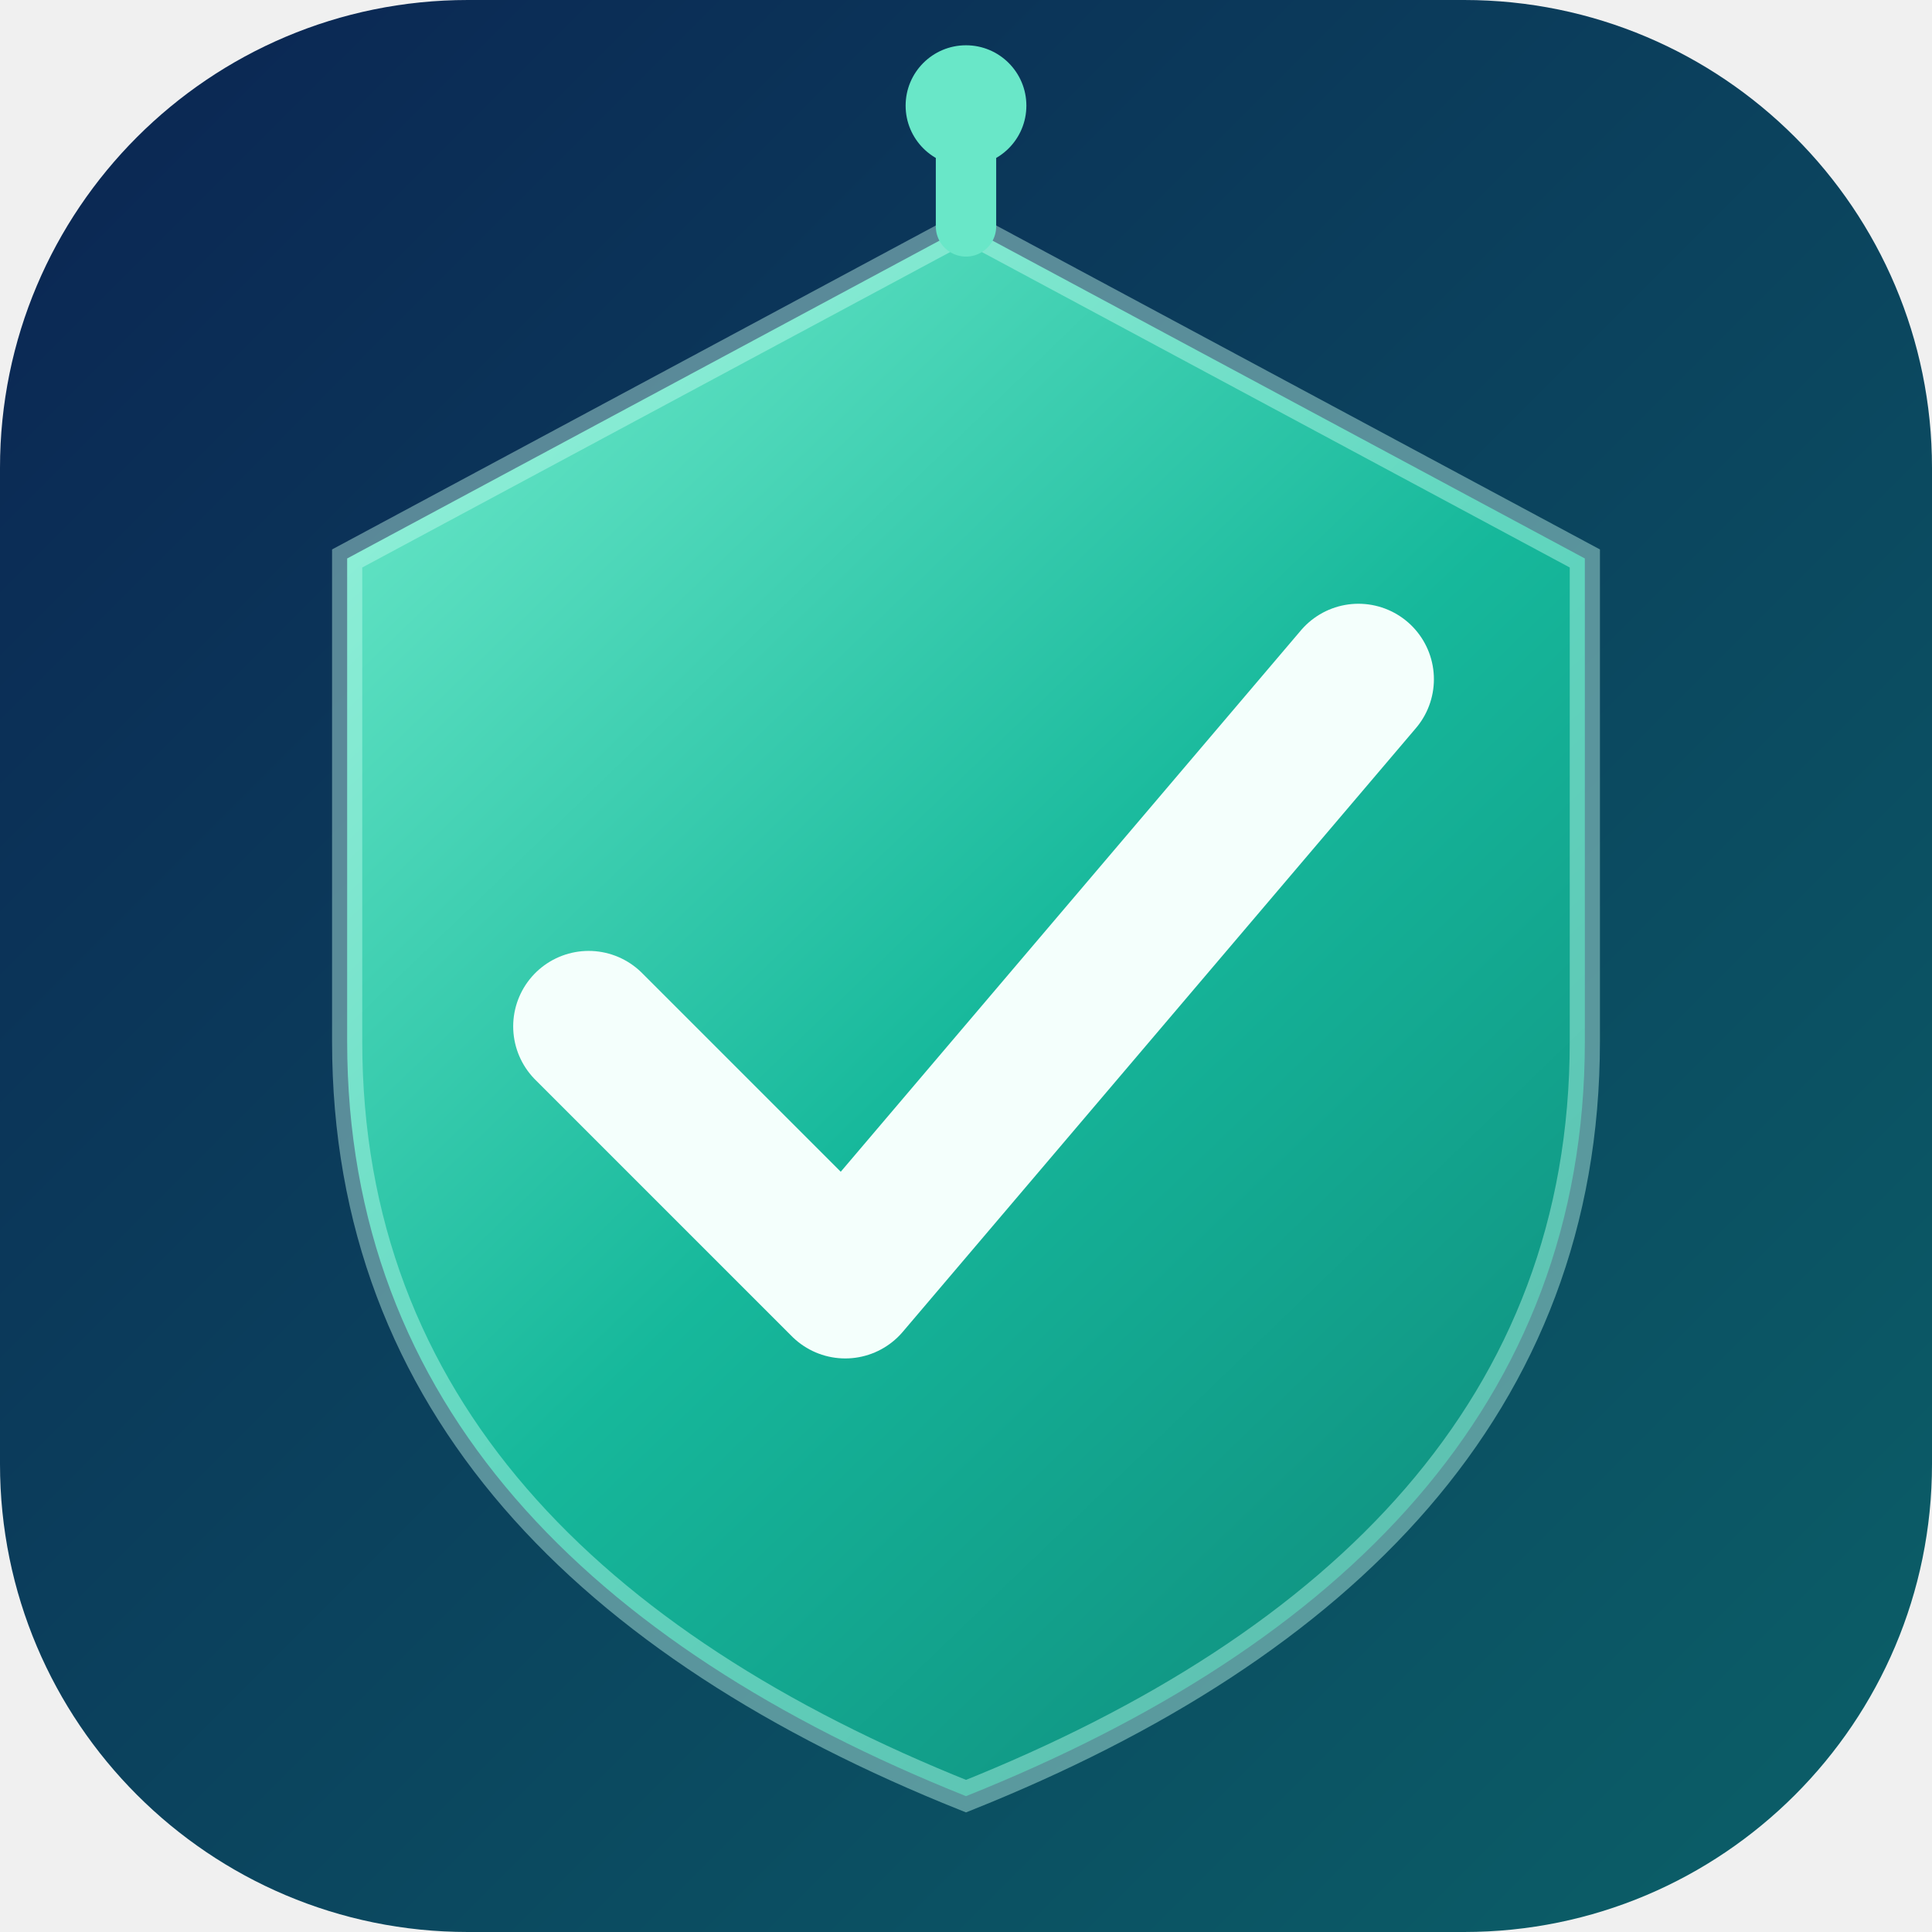
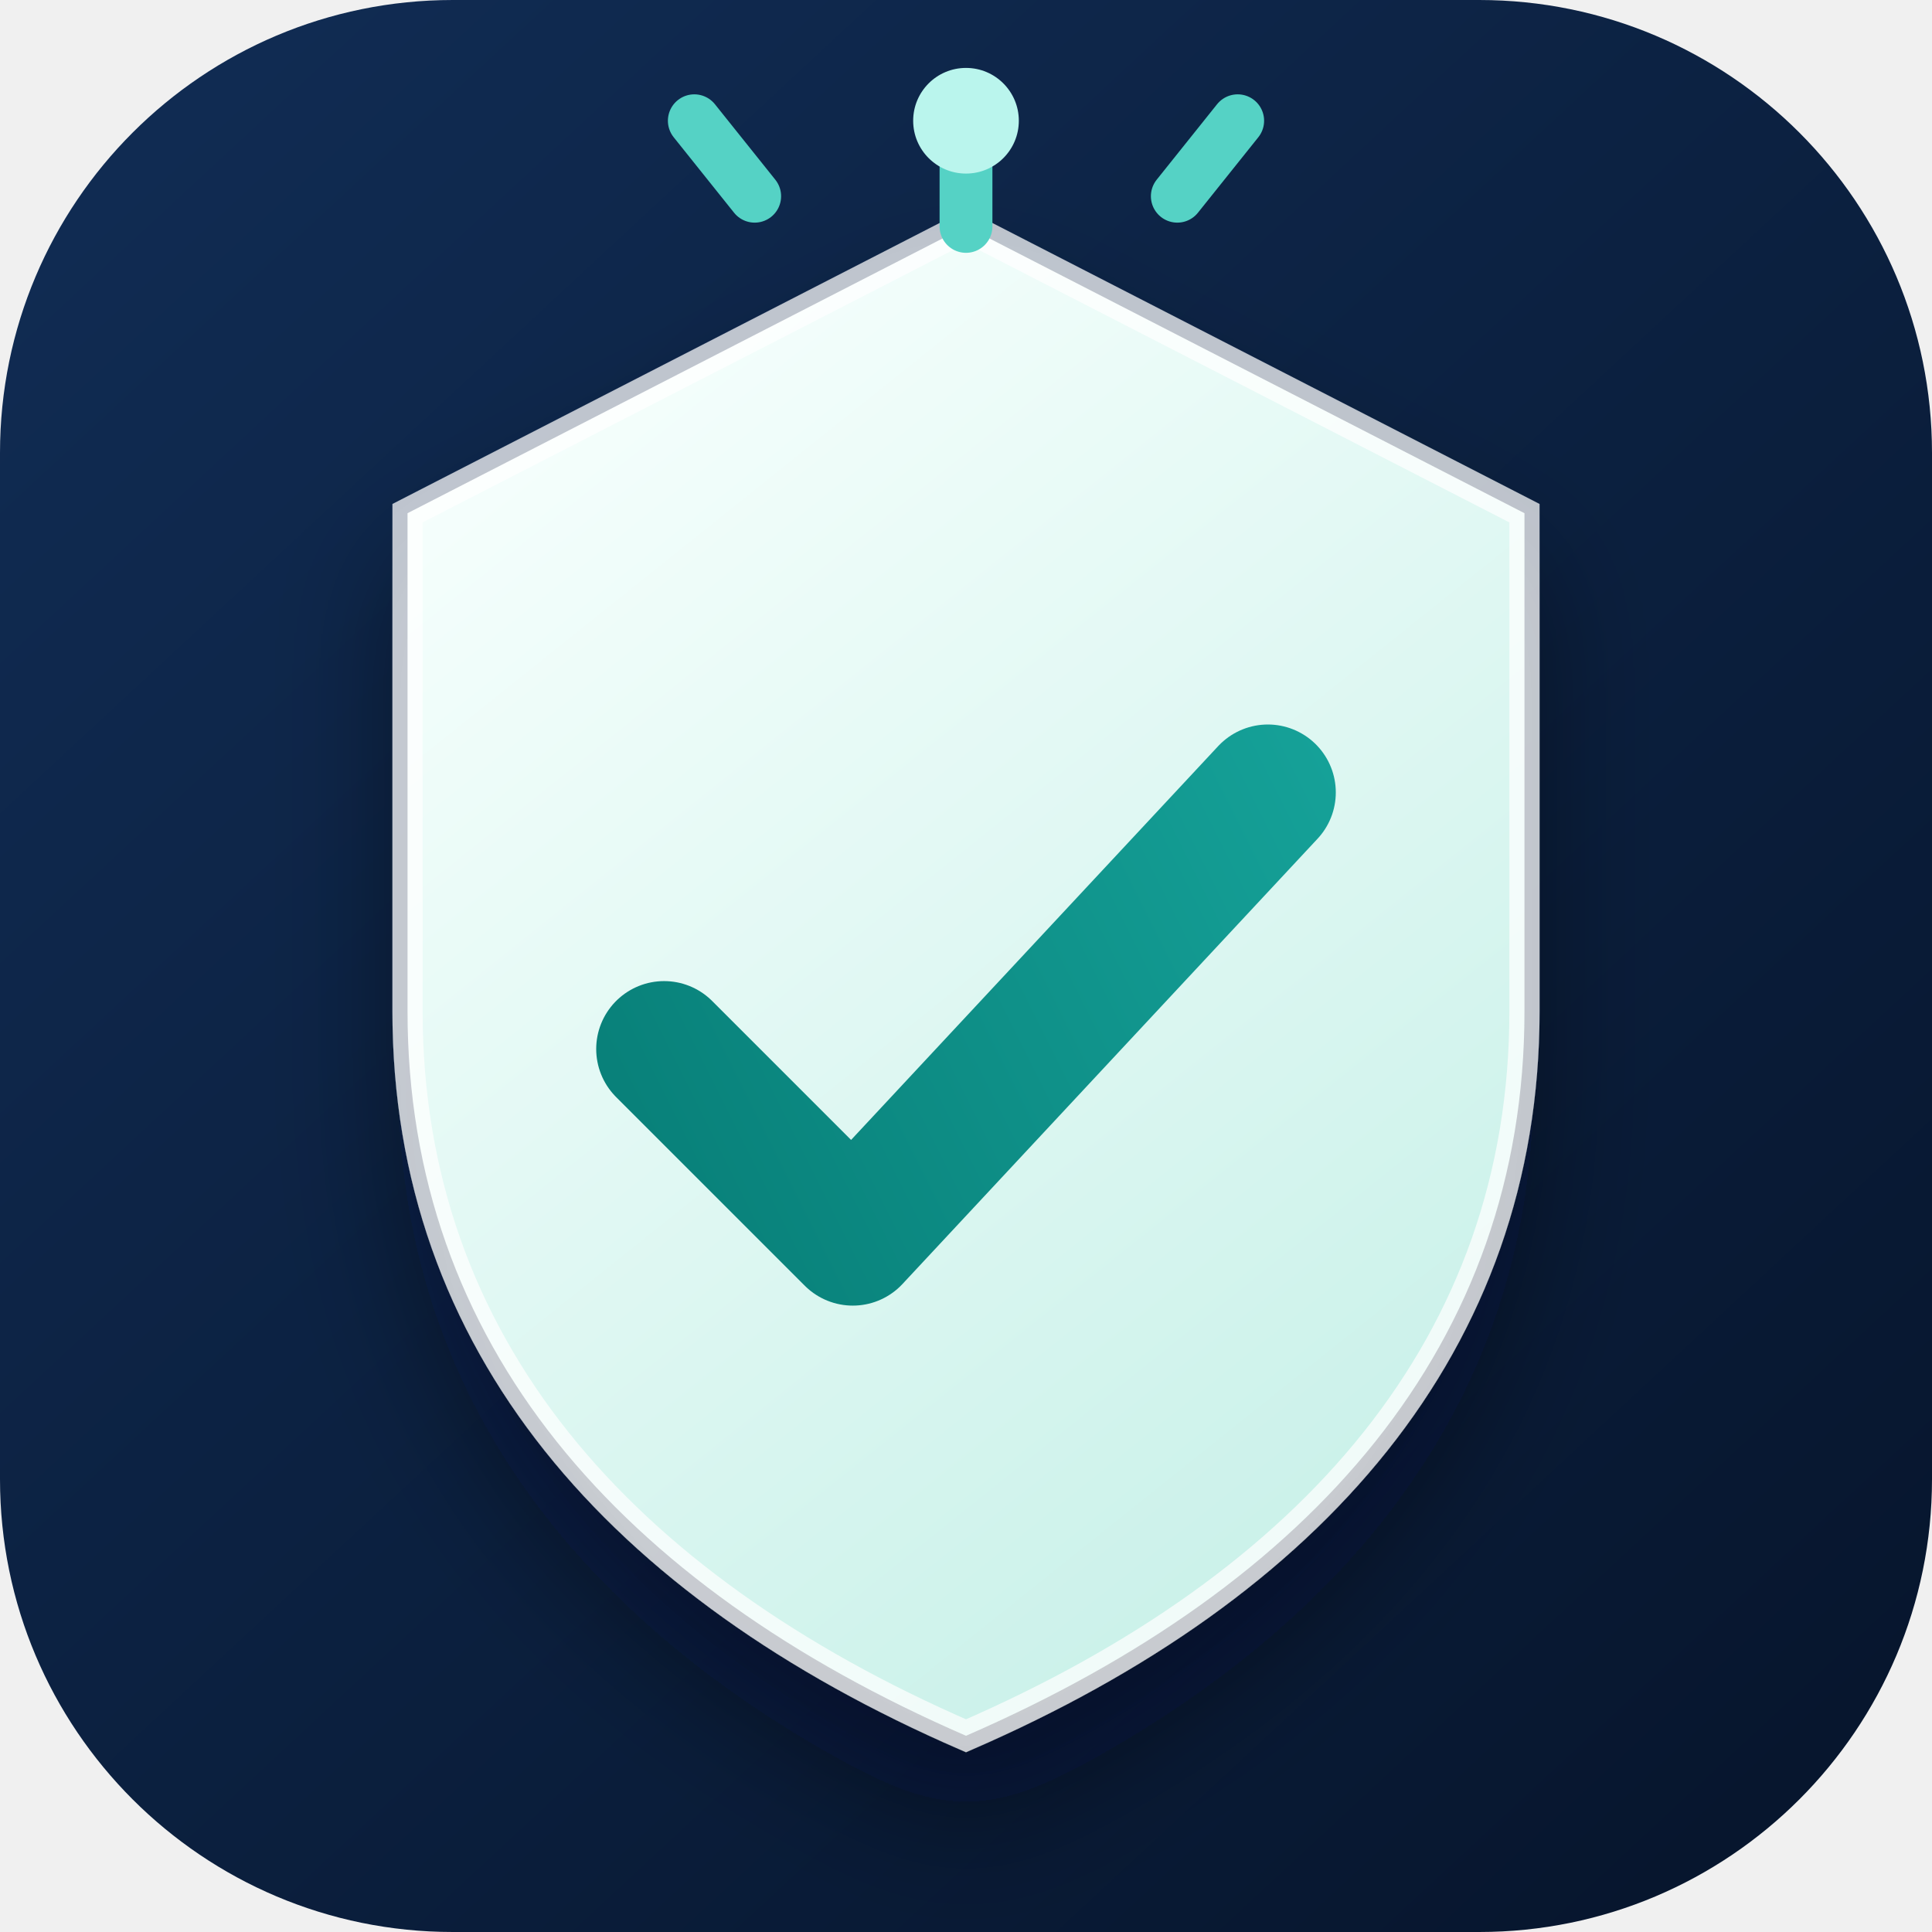
- <svg xmlns="http://www.w3.org/2000/svg" viewBox="0 0 128 128" role="img" aria-label="EİSA">
+ <svg xmlns="http://www.w3.org/2000/svg" viewBox="0 0 128 128" role="img" aria-label="İSG Suite">
  <defs>
-     <linearGradient id="bg" x1="8" y1="8" x2="120" y2="120" gradientUnits="userSpaceOnUse">
-       <stop stop-color="#0b2854" />
-       <stop offset="1" stop-color="#0b5d67" />
+     <linearGradient id="surface" x1="12" y1="8" x2="116" y2="120" gradientUnits="userSpaceOnUse">
+       <stop stop-color="#102b52" />
+       <stop offset="1" stop-color="#07162e" />
    </linearGradient>
-     <linearGradient id="green" x1="26" y1="24" x2="105" y2="106" gradientUnits="userSpaceOnUse">
-       <stop stop-color="#69e7c8" />
-       <stop offset="0.52" stop-color="#16b89b" />
-       <stop offset="1" stop-color="#0f8d7e" />
+     <linearGradient id="shield" x1="32" y1="25" x2="96" y2="105" gradientUnits="userSpaceOnUse">
+       <stop stop-color="#f7fffd" />
+       <stop offset="1" stop-color="#c7f0e8" />
    </linearGradient>
+     <linearGradient id="check" x1="39" y1="75" x2="91" y2="49" gradientUnits="userSpaceOnUse">
+       <stop stop-color="#087f78" />
+       <stop offset="1" stop-color="#16a39a" />
+     </linearGradient>
+     <filter id="shadow" x="-20%" y="-20%" width="140%" height="150%">
+       <feDropShadow dx="0" dy="5" stdDeviation="4" flood-color="#020b1a" flood-opacity=".42" />
+     </filter>
  </defs>
-   <rect width="128" height="128" rx="31" fill="url(#bg)" />
-   <path d="M64 15 105 37v32c0 24-16 40-41 50C39 109 23 93 23 69V37Z" fill="url(#green)" stroke="#c8fff0" stroke-opacity=".42" stroke-width="2" />
-   <path d="m39 68 17 17 34-40" fill="none" stroke="#f4fffc" stroke-width="10" stroke-linecap="round" stroke-linejoin="round" />
-   <path d="M64 15V8" stroke="#69e7c8" stroke-width="4" stroke-linecap="round" />
-   <circle cx="64" cy="7" r="4" fill="#69e7c8" />
+   <rect width="128" height="128" rx="30" fill="url(#surface)" />
+   <path d="M64 15 101 34v33c0 22-14 38-37 48C41 105 27 89 27 67V34Z" fill="url(#shield)" stroke="#ffffff" stroke-opacity=".72" stroke-width="2" filter="url(#shadow)" />
+   <path d="M44 69.5 56.5 82 84 52.5" fill="none" stroke="url(#check)" stroke-width="9" stroke-linecap="round" stroke-linejoin="round" />
+   <path d="M64 15V9M50 13l-4-5M78 13l4-5" stroke="#55d2c5" stroke-width="3.5" stroke-linecap="round" />
+   <circle cx="64" cy="8" r="3.5" fill="#baf5ed" />
</svg>
